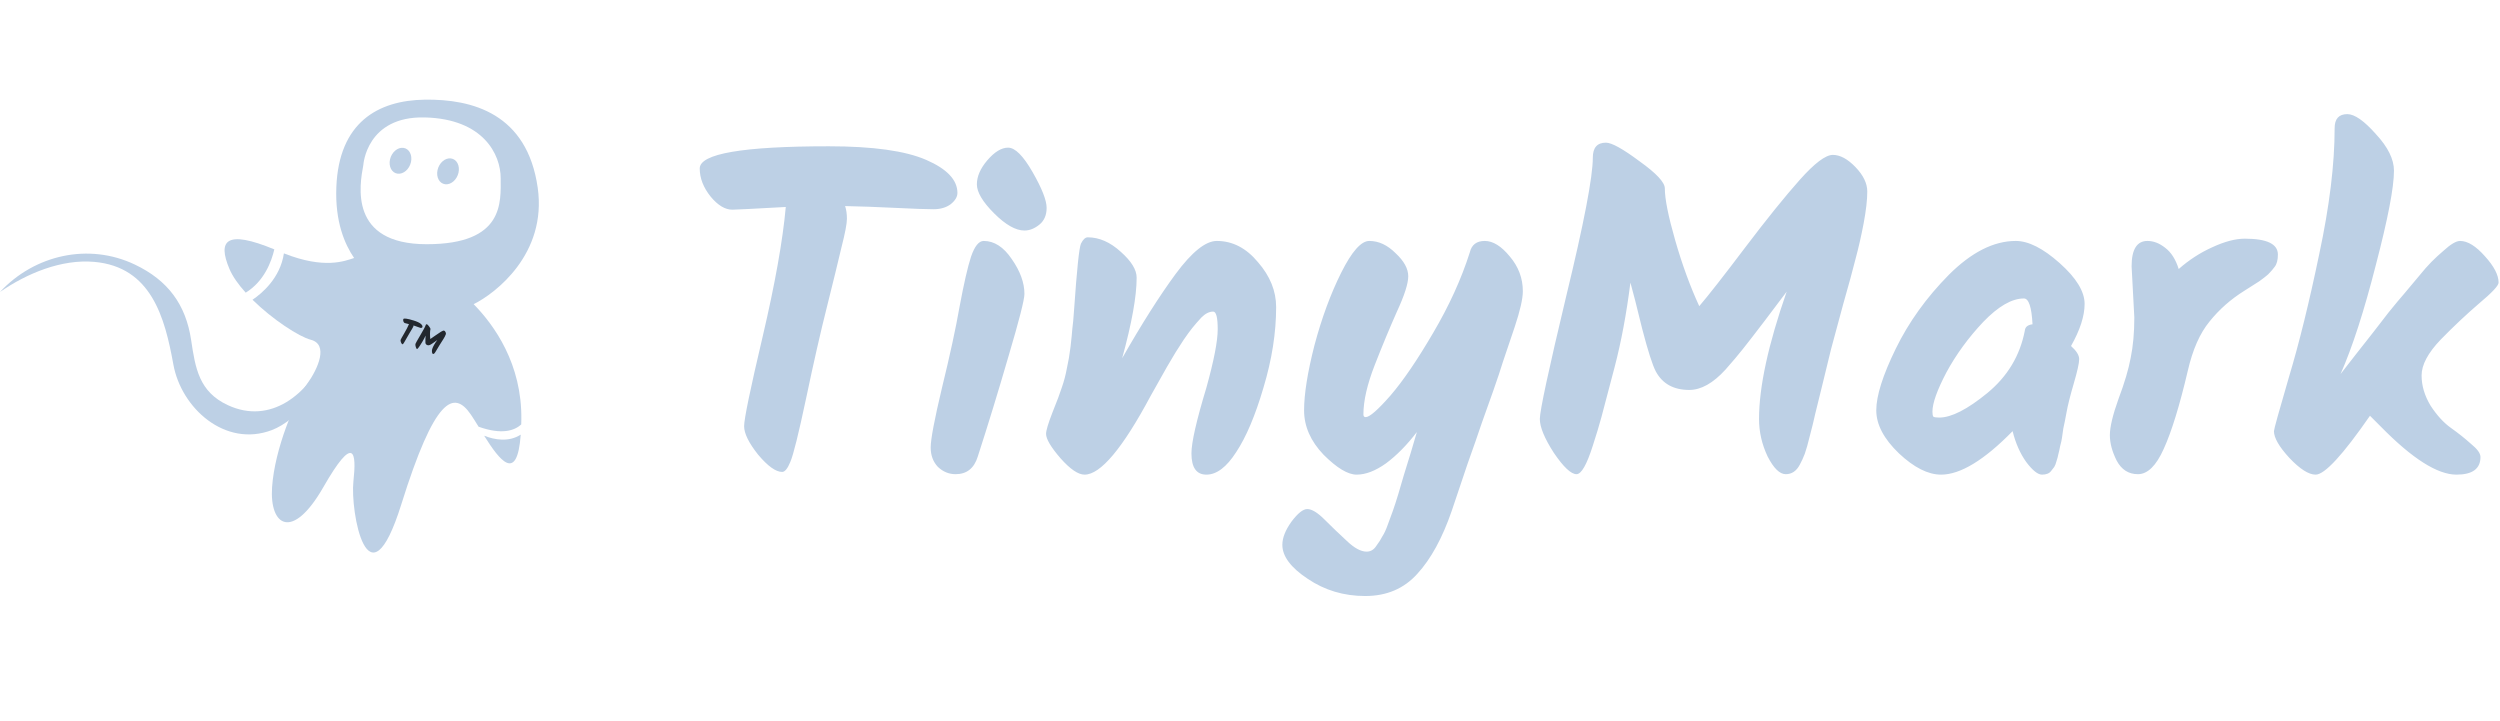
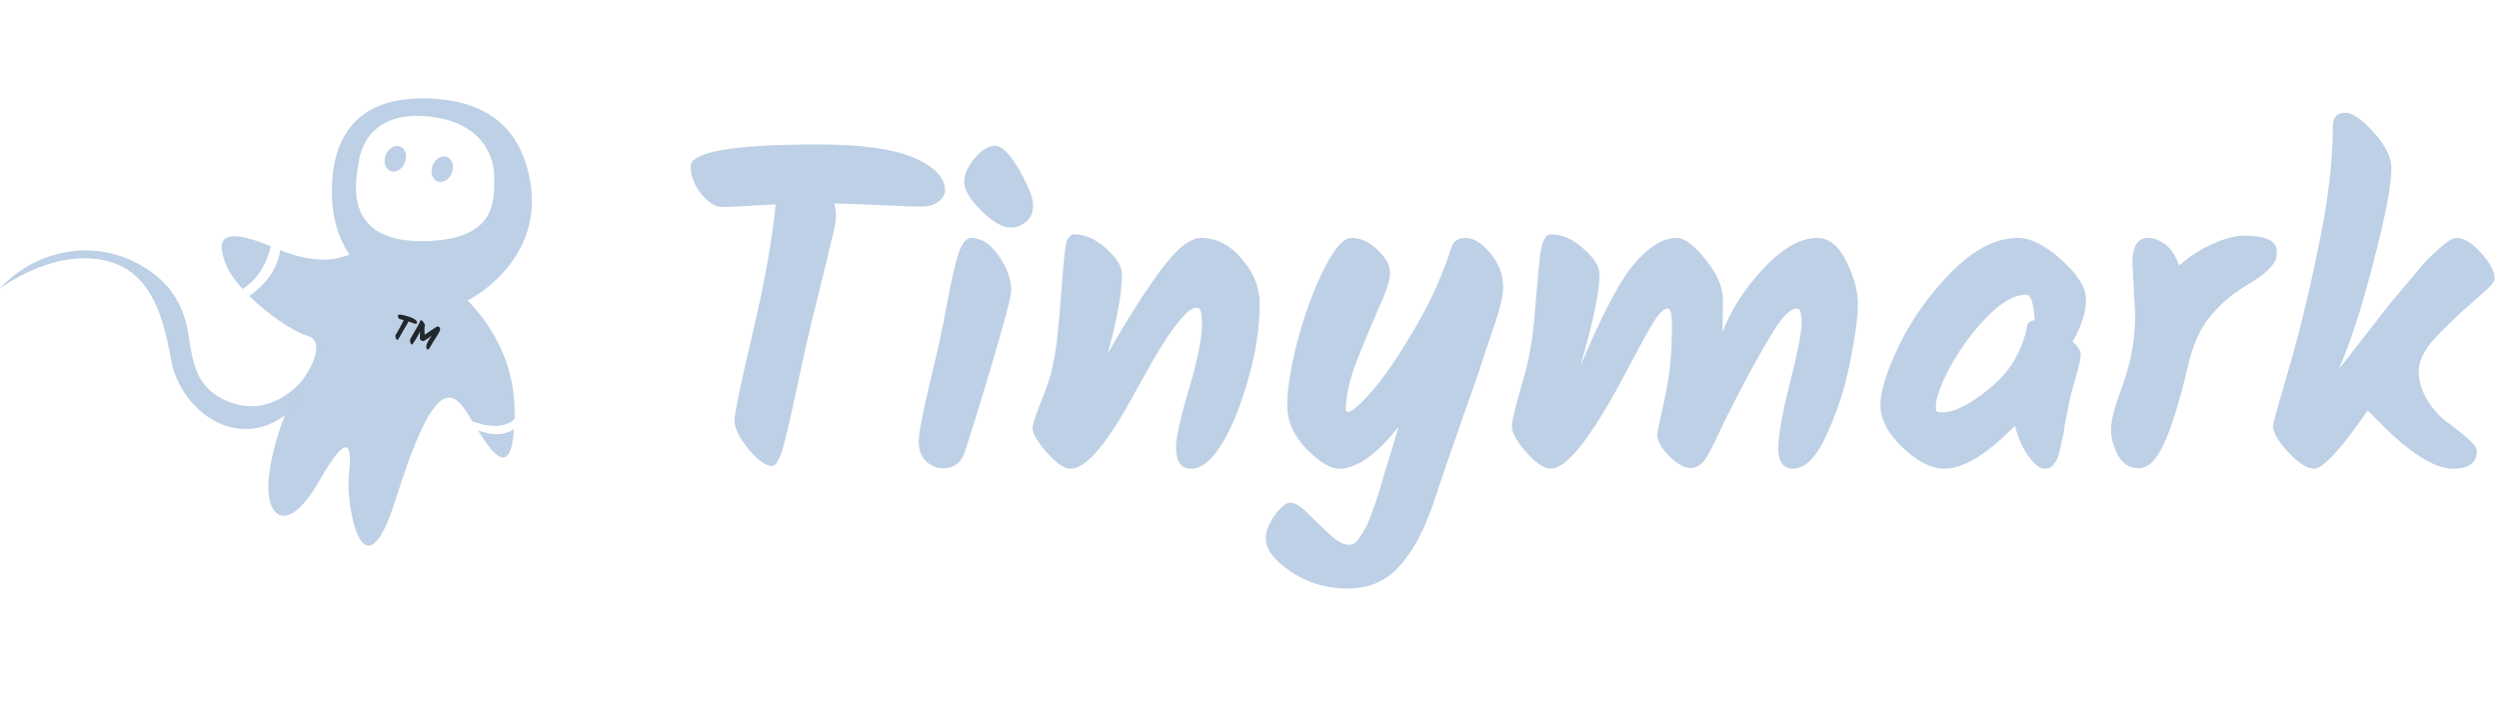
- <svg xmlns="http://www.w3.org/2000/svg" width="552" height="159" viewBox="0 0 552 159" fill="none">
+ <svg xmlns="http://www.w3.org/2000/svg" width="559" height="159" viewBox="0 0 559 159" fill="none">
  <path d="M106.898 96.206C110.279 101.595 114.188 106.796 114.977 95.966C112.309 97.675 109.222 97.121 106.898 96.206Z" fill="#BDD0E5" />
  <path d="M54.251 64.619C58.347 62.11 59.955 57.724 60.57 55.063C49.96 50.675 47.983 53.041 50.657 59.374C51.371 61.066 52.664 62.865 54.251 64.619Z" fill="#BDD0E5" />
  <path d="M118.733 41.486C116.415 25.046 104.248 21.86 93.82 22.005C83.391 22.149 74.845 27.074 74.266 41.269C73.95 49.016 76.136 53.955 78.187 56.964C76.172 57.62 71.667 59.5 62.687 55.944C61.871 61.422 57.803 64.802 55.753 66.184C60.195 70.558 66.026 74.345 68.617 75.017C72.528 76.031 70.355 81.245 67.748 84.866C65.141 88.487 60.651 99.061 60.071 107.607C59.492 116.152 64.561 119.484 71.369 107.607C78.177 95.73 78.756 99.785 78.032 106.303C77.308 112.821 81.218 134.982 88.605 111.373C95.992 87.763 100.193 86.025 103.959 91.529C104.475 92.283 105.053 93.217 105.668 94.217C110.824 96.055 113.608 95.073 115.088 93.717C115.098 93.384 115.106 93.043 115.112 92.688C115.296 80.37 109.123 71.791 104.586 67.163C109.417 64.765 120.787 56.056 118.733 41.486ZM93.82 25.93C106.747 26.256 110.55 34.129 110.55 39.343C110.55 44.557 111.439 53.922 94.221 53.922C77.003 53.922 79.393 40.903 80.225 36.427C80.225 36.427 80.893 25.605 93.82 25.93Z" fill="#BDD0E5" />
  <path d="M87.787 38.348C89.064 38.515 90.387 37.374 90.741 35.799C91.095 34.225 90.346 32.813 89.069 32.647C87.791 32.48 86.469 33.622 86.115 35.196C85.761 36.77 86.509 38.182 87.787 38.348Z" fill="#BDD0E5" />
  <path d="M98.284 40.681C99.561 40.848 100.884 39.706 101.238 38.132C101.592 36.557 100.843 35.146 99.566 34.98C98.288 34.813 96.966 35.954 96.612 37.529C96.257 39.103 97.006 40.514 98.284 40.681Z" fill="#BDD0E5" />
  <path d="M50.297 89.452C43.951 86.497 43.137 81.34 42.203 75.084C41.029 67.225 37.063 61.883 29.768 58.412C19.562 53.556 7.625 56.263 0 64.466C5.895 60.389 13.532 57.18 20.806 57.821C33.413 58.933 36.402 70.095 38.278 80.472C40.021 90.118 49.709 98.873 60.01 94.968C65.802 92.773 71.959 84.995 71.806 78.521C68.071 86.965 59.776 93.866 50.297 89.452Z" fill="#BDD0E5" />
  <path d="M90.299 71.568C89.739 71.429 89.434 71.352 89.383 71.336C89.261 71.298 89.161 71.186 89.084 71.001C89.009 70.81 88.997 70.633 89.047 70.47C89.124 70.221 89.889 70.32 91.341 70.768C92.085 70.998 92.61 71.244 92.914 71.505C93.219 71.766 93.337 72.007 93.269 72.226C93.249 72.292 93.191 72.344 93.096 72.382C93.002 72.414 92.896 72.412 92.779 72.376C92.662 72.34 92.45 72.266 92.144 72.155C91.838 72.043 91.558 71.946 91.305 71.862C91.307 71.93 91.295 72.004 91.27 72.086C91.244 72.167 91.164 72.318 91.029 72.539C90.899 72.761 90.715 73.07 90.475 73.465C90.238 73.855 89.962 74.333 89.647 74.9C89.334 75.462 89.134 75.794 89.047 75.895C88.966 75.993 88.903 76.035 88.857 76.021C88.75 75.988 88.645 75.85 88.542 75.606C88.445 75.358 88.416 75.173 88.454 75.051C88.491 74.929 88.751 74.456 89.234 73.634C89.719 72.807 90.073 72.118 90.299 71.568ZM94.288 71.611C94.384 71.641 94.541 71.803 94.757 72.099C94.979 72.391 95.074 72.588 95.043 72.69C94.988 72.868 94.956 73.179 94.947 73.623C94.939 74.067 94.96 74.478 95.01 74.857C95.218 74.725 95.577 74.476 96.087 74.109C96.603 73.738 97.029 73.451 97.366 73.248C97.702 73.045 97.931 72.962 98.053 73C98.176 73.037 98.282 73.146 98.372 73.324C98.462 73.503 98.486 73.661 98.443 73.798C98.401 73.936 98.325 74.108 98.217 74.314C98.11 74.516 98.002 74.703 97.893 74.876C97.79 75.045 97.644 75.276 97.453 75.569C97.267 75.863 97.12 76.097 97.01 76.27C96.908 76.439 96.798 76.623 96.681 76.821C96.566 77.014 96.474 77.167 96.405 77.28C96.344 77.389 96.275 77.505 96.198 77.626C96.128 77.744 96.069 77.835 96.022 77.898C95.976 77.957 95.929 78.009 95.881 78.056C95.792 78.146 95.697 78.175 95.595 78.143C95.493 78.112 95.421 77.981 95.381 77.751C95.347 77.517 95.364 77.291 95.431 77.072C95.598 76.531 95.975 75.863 96.561 75.067C96.44 75.153 96.264 75.28 96.033 75.449C95.804 75.612 95.633 75.733 95.52 75.809C95.413 75.883 95.281 75.967 95.123 76.064C94.843 76.228 94.604 76.28 94.405 76.219C94.14 76.137 93.984 75.974 93.936 75.731C93.913 75.606 93.911 75.343 93.929 74.941C93.954 74.536 93.968 74.256 93.971 74.1C93.743 74.605 93.507 75.054 93.262 75.447C93.018 75.841 92.858 76.098 92.781 76.22C92.704 76.341 92.606 76.487 92.487 76.656C92.286 76.946 92.145 77.078 92.063 77.053C91.971 77.025 91.881 76.865 91.792 76.576C91.709 76.282 91.689 76.067 91.732 75.929C91.774 75.792 92.135 75.149 92.812 74.002C93.496 72.857 93.887 72.121 93.988 71.795C94.04 71.627 94.14 71.565 94.288 71.611Z" fill="#22272E" />
-   <path d="M173.5 45.7C166.3 46.1 162.367 46.3 161.7 46.3C160.1 46.3 158.5 45.333 156.9 43.4C155.3 41.4 154.5 39.333 154.5 37.2C154.5 33.933 164 32.3 183 32.3C192.733 32.3 199.9 33.3 204.5 35.3C209.1 37.3 211.4 39.733 211.4 42.6C211.4 43.467 210.9 44.3 209.9 45.1C208.9 45.833 207.633 46.2 206.1 46.2C204.567 46.2 201.767 46.1 197.7 45.9C193.633 45.7 189.933 45.567 186.6 45.5C186.867 46.3 187 47.233 187 48.3C187 49.367 186.6 51.467 185.8 54.6C185.067 57.733 184 62.1 182.6 67.7C181.2 73.233 179.667 79.967 178 87.9C176.333 95.767 175.167 100.467 174.5 102C173.9 103.467 173.3 104.2 172.7 104.2C171.3 104.2 169.533 102.933 167.4 100.4C165.333 97.8 164.3 95.7 164.3 94.1C164.3 92.5 165.667 85.9 168.4 74.3C171.133 62.633 172.833 53.1 173.5 45.7ZM215.695 40.7C215.695 38.967 216.461 37.2 217.995 35.4C219.595 33.533 221.128 32.6 222.595 32.6C224.128 32.6 225.928 34.4 227.995 38C230.061 41.6 231.095 44.233 231.095 45.9C231.095 47.5 230.561 48.733 229.495 49.6C228.428 50.467 227.328 50.9 226.195 50.9C224.261 50.9 222.028 49.633 219.495 47.1C216.961 44.567 215.695 42.433 215.695 40.7ZM217.195 53.2C219.528 53.2 221.595 54.533 223.395 57.2C225.261 59.867 226.195 62.433 226.195 64.9C226.195 66.167 225.028 70.733 222.695 78.6C220.428 86.4 218.161 93.8 215.895 100.8C215.095 103.4 213.461 104.7 210.995 104.7C209.528 104.7 208.228 104.167 207.095 103.1C206.028 101.967 205.495 100.533 205.495 98.8C205.495 97 206.328 92.6 207.995 85.6C209.728 78.533 211.028 72.533 211.895 67.6C212.828 62.6 213.661 58.967 214.395 56.7C215.195 54.367 216.128 53.2 217.195 53.2ZM268.671 53.2C272.138 53.2 275.171 54.767 277.771 57.9C280.438 60.967 281.771 64.267 281.771 67.8C281.771 73.467 280.838 79.4 278.971 85.6C277.171 91.733 275.171 96.467 272.971 99.8C270.838 103.133 268.638 104.8 266.371 104.8C264.171 104.8 263.071 103.233 263.071 100.1C263.071 97.7 264.171 92.867 266.371 85.6C268.038 79.6 268.871 75.3 268.871 72.7C268.871 70.1 268.538 68.8 267.871 68.8C267.004 68.8 266.138 69.233 265.271 70.1C264.471 70.967 263.804 71.733 263.271 72.4C262.738 73.067 262.104 73.933 261.371 75C260.704 76 260.104 76.933 259.571 77.8C259.104 78.6 258.471 79.667 257.671 81C256.938 82.267 256.338 83.333 255.871 84.2C255.404 85 254.804 86.067 254.071 87.4C247.871 99 243.004 104.8 239.471 104.8C238.071 104.8 236.304 103.6 234.171 101.2C232.038 98.733 230.971 96.933 230.971 95.8C230.971 95.067 231.438 93.5 232.371 91.1C233.371 88.633 234.071 86.767 234.471 85.5C234.938 84.167 235.304 82.767 235.571 81.3C235.904 79.833 236.171 78.267 236.371 76.6C236.571 74.867 236.704 73.533 236.771 72.6C236.904 71.667 237.038 70.2 237.171 68.2C237.771 59.533 238.271 54.733 238.671 53.8C239.138 52.867 239.638 52.4 240.171 52.4C242.704 52.4 245.138 53.467 247.471 55.6C249.804 57.667 250.971 59.567 250.971 61.3C250.971 65.433 249.904 71.367 247.771 79.1C252.104 71.5 256.038 65.3 259.571 60.5C263.171 55.633 266.204 53.2 268.671 53.2ZM324.542 55.7C324.942 54.033 326.042 53.2 327.842 53.2C329.642 53.2 331.476 54.333 333.342 56.6C335.276 58.867 336.242 61.433 336.242 64.3C336.242 65.967 335.642 68.6 334.442 72.2C333.242 75.8 332.376 78.367 331.842 79.9C331.376 81.433 330.676 83.533 329.742 86.2C328.809 88.8 327.942 91.233 327.142 93.5C326.409 95.7 325.376 98.667 324.042 102.4C322.776 106.133 321.609 109.6 320.542 112.8C318.476 118.8 315.942 123.433 312.942 126.7C310.009 129.967 306.176 131.6 301.442 131.6C296.709 131.6 292.476 130.333 288.742 127.8C285.009 125.333 283.142 122.833 283.142 120.3C283.142 118.767 283.809 117.067 285.142 115.2C286.542 113.333 287.709 112.4 288.642 112.4C289.642 112.4 290.909 113.167 292.442 114.7C294.042 116.3 295.676 117.867 297.342 119.4C299.009 121 300.476 121.8 301.742 121.8C302.609 121.8 303.309 121.4 303.842 120.6C304.442 119.8 304.909 119.067 305.242 118.4C305.642 117.8 306.042 116.933 306.442 115.8C306.842 114.733 307.209 113.733 307.542 112.8C307.876 111.867 308.276 110.633 308.742 109.1C309.209 107.567 309.609 106.2 309.942 105C311.076 101.4 312.042 98.2 312.842 95.4C310.642 98.267 308.376 100.567 306.042 102.3C303.709 103.967 301.542 104.8 299.542 104.8C297.609 104.8 295.176 103.333 292.242 100.4C289.376 97.4 287.942 94.133 287.942 90.6C287.942 87 288.709 82.2 290.242 76.2C291.842 70.2 293.809 64.867 296.142 60.2C298.476 55.533 300.542 53.2 302.342 53.2C304.409 53.2 306.342 54.1 308.142 55.9C310.009 57.633 310.942 59.333 310.942 61C310.942 62.6 310.109 65.2 308.442 68.8C306.842 72.4 305.209 76.333 303.542 80.6C301.876 84.867 301.042 88.5 301.042 91.5C301.042 91.9 301.209 92.1 301.542 92.1C302.409 92.1 304.242 90.5 307.042 87.3C309.842 84.033 312.976 79.433 316.442 73.5C319.976 67.5 322.676 61.567 324.542 55.7ZM354.595 31.5C355.862 31.5 358.329 32.867 361.995 35.6C365.729 38.267 367.595 40.267 367.595 41.6C367.595 43.933 368.362 47.767 369.895 53.1C371.429 58.433 373.195 63.267 375.195 67.6C377.195 65.267 380.562 60.967 385.295 54.7C390.095 48.367 394.129 43.367 397.395 39.7C400.662 36.033 403.095 34.2 404.695 34.2C406.295 34.2 407.962 35.1 409.695 36.9C411.429 38.7 412.295 40.5 412.295 42.3C412.295 44.1 412.029 46.433 411.495 49.3C410.962 52.1 410.362 54.733 409.695 57.2C409.095 59.6 408.195 62.9 406.995 67.1C405.862 71.3 404.962 74.633 404.295 77.1C403.695 79.5 403.062 82.1 402.395 84.9C401.729 87.633 401.195 89.8 400.795 91.4C400.462 92.933 400.062 94.567 399.595 96.3C399.195 97.967 398.829 99.267 398.495 100.2C398.162 101.067 397.795 101.867 397.395 102.6C396.662 104 395.629 104.7 394.295 104.7C392.962 104.7 391.629 103.4 390.295 100.8C389.029 98.133 388.395 95.367 388.395 92.5C388.395 85.433 390.429 76.067 394.495 64.4C393.362 65.867 391.729 68.033 389.595 70.9C387.462 73.7 385.862 75.767 384.795 77.1C383.795 78.367 382.529 79.867 380.995 81.6C378.262 84.6 375.595 86.1 372.995 86.1C369.529 86.1 367.062 84.733 365.595 82C364.862 80.6 363.862 77.467 362.595 72.6C361.395 67.667 360.529 64.267 359.995 62.4C359.129 69.267 357.962 75.5 356.495 81.1C355.029 86.7 354.062 90.367 353.595 92.1C353.129 93.833 352.495 95.933 351.695 98.4C350.362 102.6 349.162 104.7 348.095 104.7C346.895 104.7 345.229 103.133 343.095 100C341.029 96.8 339.995 94.3 339.995 92.5C339.995 90.7 341.929 81.7 345.795 65.5C349.729 49.3 351.695 39.067 351.695 34.8C351.695 32.6 352.662 31.5 354.595 31.5ZM457.281 76.4C458.481 77.467 459.081 78.433 459.081 79.3C459.081 80.167 458.681 81.967 457.881 84.7C457.081 87.433 456.548 89.567 456.281 91.1C456.015 92.567 455.781 93.733 455.581 94.6C455.448 95.467 455.348 96.167 455.281 96.7C455.215 97.167 455.081 97.767 454.881 98.5C454.748 99.233 454.615 99.833 454.481 100.3C454.415 100.7 454.281 101.2 454.081 101.8C453.948 102.333 453.781 102.767 453.581 103.1C453.381 103.367 453.148 103.667 452.881 104C452.481 104.533 451.815 104.8 450.881 104.8C449.948 104.8 448.781 103.867 447.381 102C446.048 100.133 445.048 97.867 444.381 95.2C438.115 101.6 432.848 104.8 428.581 104.8C425.715 104.8 422.615 103.233 419.281 100.1C415.948 96.9 414.281 93.733 414.281 90.6C414.281 87.4 415.715 82.867 418.581 77C421.448 71.133 425.348 65.7 430.281 60.7C435.281 55.7 440.215 53.2 445.081 53.2C447.881 53.2 451.115 54.833 454.781 58.1C458.448 61.367 460.281 64.367 460.281 67.1C460.281 69.767 459.281 72.867 457.281 76.4ZM428.181 92.2C430.848 92.2 434.381 90.4 438.781 86.8C443.248 83.133 446.015 78.533 447.081 73C447.148 72.2 447.715 71.733 448.781 71.6C448.581 67.8 447.948 65.9 446.881 65.9C444.215 65.9 441.215 67.633 437.881 71.1C434.615 74.567 431.915 78.267 429.781 82.2C427.715 86.133 426.681 89.033 426.681 90.9C426.681 91.433 426.748 91.8 426.881 92C427.081 92.133 427.515 92.2 428.181 92.2ZM471.258 70.1L470.658 58.8C470.658 55.067 471.824 53.2 474.158 53.2C475.491 53.2 476.791 53.7 478.058 54.7C479.391 55.7 480.391 57.267 481.058 59.4C483.324 57.4 485.791 55.8 488.458 54.6C491.191 53.333 493.591 52.7 495.658 52.7C500.524 52.7 502.958 53.867 502.958 56.2C502.958 57.4 502.724 58.3 502.258 58.9C501.858 59.433 501.524 59.833 501.258 60.1C501.058 60.367 500.658 60.733 500.058 61.2C499.524 61.6 499.124 61.9 498.858 62.1C497.324 63.1 496.224 63.8 495.558 64.2C492.558 66.067 489.991 68.333 487.858 71C485.724 73.6 484.124 77.233 483.058 81.9C481.258 89.567 479.491 95.3 477.758 99.1C476.091 102.833 474.191 104.7 472.058 104.7C469.991 104.7 468.424 103.7 467.358 101.7C466.358 99.7 465.858 97.833 465.858 96.1C465.858 94.3 466.491 91.633 467.758 88.1C469.091 84.567 469.991 81.533 470.458 79C470.991 76.4 471.258 73.433 471.258 70.1ZM511.288 104.8C509.755 104.8 507.822 103.567 505.488 101.1C503.222 98.633 502.088 96.667 502.088 95.2C502.088 94.8 503.188 90.833 505.388 83.3C507.655 75.767 509.888 66.7 512.088 56.1C514.355 45.5 515.488 36.233 515.488 28.3C515.488 26.233 516.422 25.2 518.288 25.2C519.888 25.2 521.988 26.667 524.588 29.6C527.255 32.467 528.588 35.167 528.588 37.7C528.588 41.367 527.255 48.3 524.588 58.5C521.988 68.7 519.388 76.733 516.788 82.6C517.655 81.467 518.822 79.967 520.288 78.1C521.822 76.167 523.055 74.6 523.988 73.4C524.922 72.2 526.055 70.733 527.388 69C528.788 67.267 529.955 65.867 530.888 64.8C531.822 63.667 532.855 62.433 533.988 61.1C535.122 59.7 536.088 58.6 536.888 57.8C537.755 56.933 538.622 56.133 539.488 55.4C541.088 53.933 542.322 53.2 543.188 53.2C544.855 53.2 546.688 54.333 548.688 56.6C550.688 58.8 551.688 60.733 551.688 62.4C551.688 63.067 550.255 64.6 547.388 67C544.588 69.4 541.755 72.067 538.888 75C536.088 77.933 534.688 80.567 534.688 82.9C534.688 85.167 535.355 87.4 536.688 89.6C538.088 91.733 539.588 93.367 541.188 94.5C542.788 95.633 544.255 96.8 545.588 98C546.988 99.133 547.688 100.1 547.688 100.9C547.688 103.5 545.922 104.8 542.388 104.8C538.188 104.8 532.622 101.267 525.688 94.2L523.288 91.8C517.288 100.467 513.288 104.8 511.288 104.8Z" fill="#BDD0E5" />
+   <path d="M173.5 45.7C166.3 46.1 162.367 46.3 161.7 46.3C160.1 46.3 158.5 45.333 156.9 43.4C155.3 41.4 154.5 39.333 154.5 37.2C154.5 33.933 164 32.3 183 32.3C192.733 32.3 199.9 33.3 204.5 35.3C209.1 37.3 211.4 39.733 211.4 42.6C211.4 43.467 210.9 44.3 209.9 45.1C208.9 45.833 207.633 46.2 206.1 46.2C204.567 46.2 201.767 46.1 197.7 45.9C193.633 45.7 189.933 45.567 186.6 45.5C186.867 46.3 187 47.233 187 48.3C187 49.367 186.6 51.467 185.8 54.6C185.067 57.733 184 62.1 182.6 67.7C181.2 73.233 179.667 79.967 178 87.9C176.333 95.767 175.167 100.467 174.5 102C173.9 103.467 173.3 104.2 172.7 104.2C171.3 104.2 169.533 102.933 167.4 100.4C165.333 97.8 164.3 95.7 164.3 94.1C164.3 92.5 165.667 85.9 168.4 74.3C171.133 62.633 172.833 53.1 173.5 45.7ZM215.695 40.7C215.695 38.967 216.461 37.2 217.995 35.4C219.595 33.533 221.128 32.6 222.595 32.6C224.128 32.6 225.928 34.4 227.995 38C230.061 41.6 231.095 44.233 231.095 45.9C231.095 47.5 230.561 48.733 229.495 49.6C228.428 50.467 227.328 50.9 226.195 50.9C224.261 50.9 222.028 49.633 219.495 47.1C216.961 44.567 215.695 42.433 215.695 40.7ZM217.195 53.2C219.528 53.2 221.595 54.533 223.395 57.2C225.261 59.867 226.195 62.433 226.195 64.9C226.195 66.167 225.028 70.733 222.695 78.6C220.428 86.4 218.161 93.8 215.895 100.8C215.095 103.4 213.461 104.7 210.995 104.7C209.528 104.7 208.228 104.167 207.095 103.1C206.028 101.967 205.495 100.533 205.495 98.8C205.495 97 206.328 92.6 207.995 85.6C209.728 78.533 211.028 72.533 211.895 67.6C212.828 62.6 213.661 58.967 214.395 56.7C215.195 54.367 216.128 53.2 217.195 53.2ZM268.671 53.2C272.138 53.2 275.171 54.767 277.771 57.9C280.438 60.967 281.771 64.267 281.771 67.8C281.771 73.467 280.838 79.4 278.971 85.6C277.171 91.733 275.171 96.467 272.971 99.8C270.838 103.133 268.638 104.8 266.371 104.8C264.171 104.8 263.071 103.233 263.071 100.1C263.071 97.7 264.171 92.867 266.371 85.6C268.038 79.6 268.871 75.3 268.871 72.7C268.871 70.1 268.538 68.8 267.871 68.8C267.004 68.8 266.138 69.233 265.271 70.1C264.471 70.967 263.804 71.733 263.271 72.4C262.738 73.067 262.104 73.933 261.371 75C260.704 76 260.104 76.933 259.571 77.8C259.104 78.6 258.471 79.667 257.671 81C256.938 82.267 256.338 83.333 255.871 84.2C255.404 85 254.804 86.067 254.071 87.4C247.871 99 243.004 104.8 239.471 104.8C238.071 104.8 236.304 103.6 234.171 101.2C232.038 98.733 230.971 96.933 230.971 95.8C230.971 95.067 231.438 93.5 232.371 91.1C233.371 88.633 234.071 86.767 234.471 85.5C234.938 84.167 235.304 82.767 235.571 81.3C235.904 79.833 236.171 78.267 236.371 76.6C236.571 74.867 236.704 73.533 236.771 72.6C236.904 71.667 237.038 70.2 237.171 68.2C237.771 59.533 238.271 54.733 238.671 53.8C239.138 52.867 239.638 52.4 240.171 52.4C242.704 52.4 245.138 53.467 247.471 55.6C249.804 57.667 250.971 59.567 250.971 61.3C250.971 65.433 249.904 71.367 247.771 79.1C252.104 71.5 256.038 65.3 259.571 60.5C263.171 55.633 266.204 53.2 268.671 53.2ZM324.542 55.7C324.942 54.033 326.042 53.2 327.842 53.2C329.642 53.2 331.476 54.333 333.342 56.6C335.276 58.867 336.242 61.433 336.242 64.3C336.242 65.967 335.642 68.6 334.442 72.2C333.242 75.8 332.376 78.367 331.842 79.9C331.376 81.433 330.676 83.533 329.742 86.2C328.809 88.8 327.942 91.233 327.142 93.5C326.409 95.7 325.376 98.667 324.042 102.4C322.776 106.133 321.609 109.6 320.542 112.8C318.476 118.8 315.942 123.433 312.942 126.7C310.009 129.967 306.176 131.6 301.442 131.6C296.709 131.6 292.476 130.333 288.742 127.8C285.009 125.333 283.142 122.833 283.142 120.3C283.142 118.767 283.809 117.067 285.142 115.2C286.542 113.333 287.709 112.4 288.642 112.4C289.642 112.4 290.909 113.167 292.442 114.7C294.042 116.3 295.676 117.867 297.342 119.4C299.009 121 300.476 121.8 301.742 121.8C302.609 121.8 303.309 121.4 303.842 120.6C304.442 119.8 304.909 119.067 305.242 118.4C305.642 117.8 306.042 116.933 306.442 115.8C306.842 114.733 307.209 113.733 307.542 112.8C307.876 111.867 308.276 110.633 308.742 109.1C309.209 107.567 309.609 106.2 309.942 105C311.076 101.4 312.042 98.2 312.842 95.4C310.642 98.267 308.376 100.567 306.042 102.3C303.709 103.967 301.542 104.8 299.542 104.8C297.609 104.8 295.176 103.333 292.242 100.4C289.376 97.4 287.942 94.133 287.942 90.6C287.942 87 288.709 82.2 290.242 76.2C291.842 70.2 293.809 64.867 296.142 60.2C298.476 55.533 300.542 53.2 302.342 53.2C304.409 53.2 306.342 54.1 308.142 55.9C310.009 57.633 310.942 59.333 310.942 61C310.942 62.6 310.109 65.2 308.442 68.8C306.842 72.4 305.209 76.333 303.542 80.6C301.876 84.867 301.042 88.5 301.042 91.5C301.042 91.9 301.209 92.1 301.542 92.1C302.409 92.1 304.242 90.5 307.042 87.3C309.842 84.033 312.976 79.433 316.442 73.5C319.976 67.5 322.676 61.567 324.542 55.7ZM406.495 53.2C409.095 53.2 411.262 54.933 412.995 58.4C414.729 61.867 415.595 65.033 415.595 67.9C415.595 70.767 415.029 75.033 413.895 80.7C412.829 86.3 411.095 91.733 408.695 97C406.362 102.2 403.829 104.8 401.095 104.8C398.895 104.8 397.795 103.3 397.795 100.3C397.795 97.3 398.662 92.4 400.395 85.6C402.129 78.8 402.995 74.333 402.995 72.2C402.995 70.067 402.662 69 401.995 69C400.595 69 398.929 70.533 396.995 73.6C395.062 76.667 392.729 80.767 389.995 85.9C387.329 91.033 385.662 94.333 384.995 95.8C384.329 97.267 383.762 98.433 383.295 99.3C382.895 100.167 382.429 101.067 381.895 102C379.762 105.533 376.929 105.533 373.395 102C371.595 100.2 370.695 98.567 370.695 97.1C370.695 96.833 371.229 94.3 372.295 89.5C373.429 84.633 373.995 79.1 373.995 72.9C373.995 70.3 373.695 69 373.095 69C372.295 69 371.362 69.8 370.295 71.4C369.229 73 367.595 75.9 365.395 80.1C363.195 84.3 361.295 87.767 359.695 90.5C354.095 100.033 349.829 104.8 346.895 104.8C345.429 104.8 343.595 103.567 341.395 101.1C339.262 98.633 338.195 96.767 338.195 95.5C338.195 94.167 338.929 91.033 340.395 86.1C341.929 81.1 342.895 75.8 343.295 70.2C343.762 64.6 344.162 60.233 344.495 57.1C344.895 53.967 345.695 52.4 346.895 52.4C349.429 52.4 351.862 53.467 354.195 55.6C356.595 57.667 357.795 59.567 357.795 61.3C357.795 65.233 356.362 72.1 353.495 81.9C358.162 70.767 362.095 63.233 365.295 59.3C368.695 55.233 371.962 53.2 375.095 53.2C376.829 53.2 378.962 54.8 381.495 58C384.095 61.2 385.395 64.2 385.395 67C385.395 69.733 385.362 72.133 385.295 74.2C387.362 69 390.495 64.2 394.695 59.8C398.895 55.4 402.829 53.2 406.495 53.2ZM463.629 76.4C464.829 77.467 465.429 78.433 465.429 79.3C465.429 80.167 465.029 81.967 464.229 84.7C463.429 87.433 462.896 89.567 462.629 91.1C462.362 92.567 462.129 93.733 461.929 94.6C461.796 95.467 461.696 96.167 461.629 96.7C461.562 97.167 461.429 97.767 461.229 98.5C461.096 99.233 460.962 99.833 460.829 100.3C460.762 100.7 460.629 101.2 460.429 101.8C460.296 102.333 460.129 102.767 459.929 103.1C459.729 103.367 459.496 103.667 459.229 104C458.829 104.533 458.162 104.8 457.229 104.8C456.296 104.8 455.129 103.867 453.729 102C452.396 100.133 451.396 97.867 450.729 95.2C444.462 101.6 439.196 104.8 434.929 104.8C432.062 104.8 428.962 103.233 425.629 100.1C422.296 96.9 420.629 93.733 420.629 90.6C420.629 87.4 422.062 82.867 424.929 77C427.796 71.133 431.696 65.7 436.629 60.7C441.629 55.7 446.562 53.2 451.429 53.2C454.229 53.2 457.462 54.833 461.129 58.1C464.796 61.367 466.629 64.367 466.629 67.1C466.629 69.767 465.629 72.867 463.629 76.4ZM434.529 92.2C437.196 92.2 440.729 90.4 445.129 86.8C449.596 83.133 452.362 78.533 453.429 73C453.496 72.2 454.062 71.733 455.129 71.6C454.929 67.8 454.296 65.9 453.229 65.9C450.562 65.9 447.562 67.633 444.229 71.1C440.962 74.567 438.262 78.267 436.129 82.2C434.062 86.133 433.029 89.033 433.029 90.9C433.029 91.433 433.096 91.8 433.229 92C433.429 92.133 433.862 92.2 434.529 92.2ZM477.605 70.1L477.005 58.8C477.005 55.067 478.172 53.2 480.505 53.2C481.839 53.2 483.139 53.7 484.405 54.7C485.739 55.7 486.739 57.267 487.405 59.4C489.672 57.4 492.139 55.8 494.805 54.6C497.539 53.333 499.939 52.7 502.005 52.7C506.872 52.7 509.305 53.867 509.305 56.2C509.305 57.4 509.072 58.3 508.605 58.9C508.205 59.433 507.872 59.833 507.605 60.1C507.405 60.367 507.005 60.733 506.405 61.2C505.872 61.6 505.472 61.9 505.205 62.1C503.672 63.1 502.572 63.8 501.905 64.2C498.905 66.067 496.339 68.333 494.205 71C492.072 73.6 490.472 77.233 489.405 81.9C487.605 89.567 485.839 95.3 484.105 99.1C482.439 102.833 480.539 104.7 478.405 104.7C476.339 104.7 474.772 103.7 473.705 101.7C472.705 99.7 472.205 97.833 472.205 96.1C472.205 94.3 472.839 91.633 474.105 88.1C475.439 84.567 476.339 81.533 476.805 79C477.339 76.4 477.605 73.433 477.605 70.1ZM517.636 104.8C516.103 104.8 514.169 103.567 511.836 101.1C509.569 98.633 508.436 96.667 508.436 95.2C508.436 94.8 509.536 90.833 511.736 83.3C514.003 75.767 516.236 66.7 518.436 56.1C520.703 45.5 521.836 36.233 521.836 28.3C521.836 26.233 522.769 25.2 524.636 25.2C526.236 25.2 528.336 26.667 530.936 29.6C533.603 32.467 534.936 35.167 534.936 37.7C534.936 41.367 533.603 48.3 530.936 58.5C528.336 68.7 525.736 76.733 523.136 82.6C524.003 81.467 525.169 79.967 526.636 78.1C528.169 76.167 529.403 74.6 530.336 73.4C531.269 72.2 532.403 70.733 533.736 69C535.136 67.267 536.303 65.867 537.236 64.8C538.169 63.667 539.203 62.433 540.336 61.1C541.469 59.7 542.436 58.6 543.236 57.8C544.103 56.933 544.969 56.133 545.836 55.4C547.436 53.933 548.669 53.2 549.536 53.2C551.203 53.2 553.036 54.333 555.036 56.6C557.036 58.8 558.036 60.733 558.036 62.4C558.036 63.067 556.603 64.6 553.736 67C550.936 69.4 548.103 72.067 545.236 75C542.436 77.933 541.036 80.567 541.036 82.9C541.036 85.167 541.703 87.4 543.036 89.6C544.436 91.733 545.936 93.367 547.536 94.5C549.136 95.633 550.603 96.8 551.936 98C553.336 99.133 554.036 100.1 554.036 100.9C554.036 103.5 552.269 104.8 548.736 104.8C544.536 104.8 538.969 101.267 532.036 94.2L529.636 91.8C523.636 100.467 519.636 104.8 517.636 104.8Z" fill="#BDD0E5" />
</svg>
